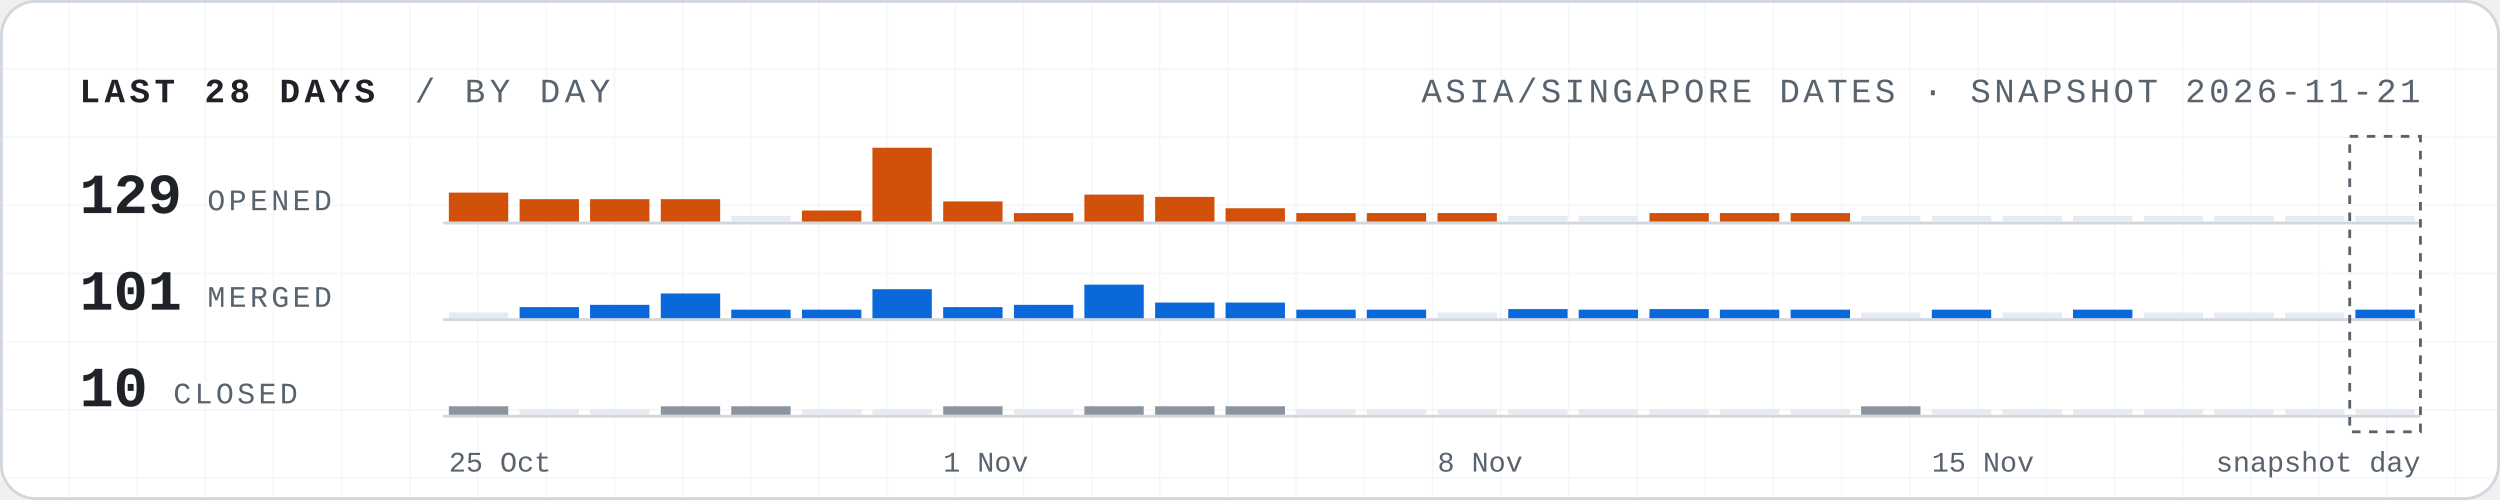
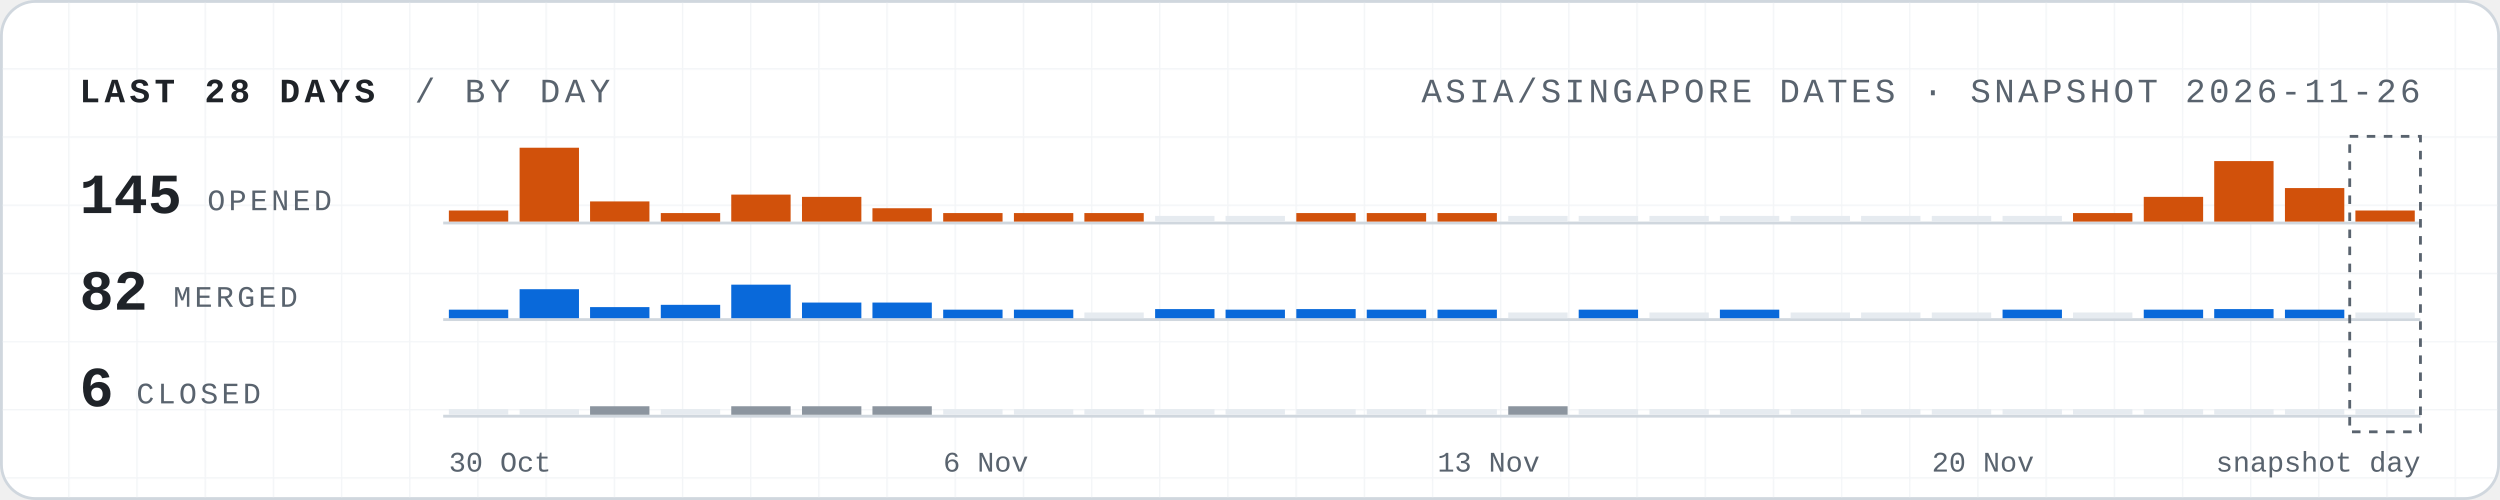
- <svg xmlns="http://www.w3.org/2000/svg" viewBox="0 0 880 176" width="880" height="176" role="img" aria-label="Daily activity from 2026-10-25 to 2026-11-21, Asia/Singapore dates: 129 pull requests opened, 101 merged and 10 closed without merge. Each event is dated by when it happened.">
+ <svg xmlns="http://www.w3.org/2000/svg" viewBox="0 0 880 176" width="880" height="176" role="img" aria-label="Daily activity from 2026-10-30 to 2026-11-26, Asia/Singapore dates: 145 pull requests opened, 82 merged and 6 closed without merge. Each event is dated by when it happened.">
  <style>.mono{font-family:ui-monospace, SFMono-Regular, 'SF Mono', Menlo, Consolas, 'Liberation Mono', monospace}.sans{font-family:-apple-system, BlinkMacSystemFont, 'Segoe UI', 'Noto Sans', Helvetica, Arial, sans-serif}.bar{transform-box:fill-box;transform-origin:50% 100%;animation:rise .9s cubic-bezier(.2,.7,.2,1) both}@keyframes rise{from{transform:scaleY(0)}to{transform:scaleY(1)}}@media (prefers-reduced-motion:reduce){.bar{animation:none}}</style>
  <defs>
    <pattern id="a-light" width="24" height="24" patternUnits="userSpaceOnUse">
      <path d="M24 0H0V24" fill="none" stroke="#f3f5f7" stroke-width="1" />
    </pattern>
  </defs>
  <rect x="0.5" y="0.5" width="879" height="175" rx="12" fill="#ffffff" stroke="#d0d7de" />
  <rect x="1" y="1" width="878" height="174" rx="12" fill="url(#a-light)" />
  <text class="mono" x="28" y="36" font-size="12" font-weight="700" letter-spacing="1.6" fill="#1f2328">LAST 28 DAYS</text>
  <text class="mono" x="146" y="36" font-size="12" letter-spacing="1.6" fill="#59636e">/ BY DAY</text>
-   <text class="mono" x="852" y="36" font-size="12" letter-spacing="1.2" fill="#59636e" text-anchor="end">ASIA/SINGAPORE DATES · SNAPSHOT 2026-11-21</text>
-   <text class="mono" x="28" y="75" font-size="20" font-weight="700" fill="#1f2328">129</text>
+   <text class="mono" x="852" y="36" font-size="12" letter-spacing="1.2" fill="#59636e" text-anchor="end">ASIA/SINGAPORE DATES · SNAPSHOT 2026-11-26</text>
+   <text class="mono" x="28" y="75" font-size="20" font-weight="700" fill="#1f2328">145</text>
  <text class="mono" x="73" y="74" font-size="10.5" letter-spacing="1.2" fill="#59636e">OPENED</text>
  <path d="M156 78.5H852" stroke="#d0d7de" stroke-width="1" />
-   <rect class="bar" x="158.0" y="67.8" width="20.9" height="10.2" fill="#d1510b" style="animation-delay:0ms" />
-   <rect class="bar" x="182.9" y="70.1" width="20.9" height="7.9" fill="#d1510b" style="animation-delay:18ms" />
-   <rect class="bar" x="207.7" y="70.1" width="20.9" height="7.9" fill="#d1510b" style="animation-delay:36ms" />
-   <rect class="bar" x="232.6" y="70.1" width="20.9" height="7.9" fill="#d1510b" style="animation-delay:54ms" />
-   <rect x="257.4" y="76" width="20.9" height="2" fill="#e6ebf0" />
-   <rect class="bar" x="282.3" y="74.1" width="20.9" height="3.9" fill="#d1510b" style="animation-delay:90ms" />
-   <rect class="bar" x="307.1" y="52.0" width="20.9" height="26.0" fill="#d1510b" style="animation-delay:108ms" />
-   <rect class="bar" x="332.0" y="70.9" width="20.9" height="7.1" fill="#d1510b" style="animation-delay:126ms" />
+   <rect class="bar" x="158.0" y="74.1" width="20.9" height="3.9" fill="#d1510b" style="animation-delay:0ms" />
+   <rect class="bar" x="182.9" y="52.0" width="20.9" height="26.0" fill="#d1510b" style="animation-delay:18ms" />
+   <rect class="bar" x="207.7" y="70.9" width="20.9" height="7.1" fill="#d1510b" style="animation-delay:36ms" />
+   <rect class="bar" x="232.6" y="75.0" width="20.9" height="3.0" fill="#d1510b" style="animation-delay:54ms" />
+   <rect class="bar" x="257.4" y="68.5" width="20.9" height="9.5" fill="#d1510b" style="animation-delay:72ms" />
+   <rect class="bar" x="282.3" y="69.3" width="20.9" height="8.7" fill="#d1510b" style="animation-delay:90ms" />
+   <rect class="bar" x="307.1" y="73.3" width="20.9" height="4.7" fill="#d1510b" style="animation-delay:108ms" />
+   <rect class="bar" x="332.0" y="75.0" width="20.9" height="3.0" fill="#d1510b" style="animation-delay:126ms" />
  <rect class="bar" x="356.9" y="75.0" width="20.9" height="3.0" fill="#d1510b" style="animation-delay:144ms" />
-   <rect class="bar" x="381.7" y="68.5" width="20.9" height="9.5" fill="#d1510b" style="animation-delay:162ms" />
-   <rect class="bar" x="406.6" y="69.3" width="20.9" height="8.7" fill="#d1510b" style="animation-delay:180ms" />
-   <rect class="bar" x="431.4" y="73.3" width="20.9" height="4.7" fill="#d1510b" style="animation-delay:198ms" />
+   <rect class="bar" x="381.7" y="75.0" width="20.9" height="3.0" fill="#d1510b" style="animation-delay:162ms" />
+   <rect x="406.6" y="76" width="20.9" height="2" fill="#e6ebf0" />
+   <rect x="431.4" y="76" width="20.9" height="2" fill="#e6ebf0" />
  <rect class="bar" x="456.3" y="75.0" width="20.9" height="3.0" fill="#d1510b" style="animation-delay:216ms" />
  <rect class="bar" x="481.1" y="75.0" width="20.9" height="3.0" fill="#d1510b" style="animation-delay:234ms" />
  <rect class="bar" x="506.0" y="75.0" width="20.9" height="3.0" fill="#d1510b" style="animation-delay:252ms" />
  <rect x="530.9" y="76" width="20.9" height="2" fill="#e6ebf0" />
  <rect x="555.7" y="76" width="20.9" height="2" fill="#e6ebf0" />
-   <rect class="bar" x="580.6" y="75.0" width="20.9" height="3.0" fill="#d1510b" style="animation-delay:306ms" />
-   <rect class="bar" x="605.4" y="75.0" width="20.9" height="3.0" fill="#d1510b" style="animation-delay:324ms" />
-   <rect class="bar" x="630.3" y="75.0" width="20.9" height="3.0" fill="#d1510b" style="animation-delay:342ms" />
+   <rect x="580.6" y="76" width="20.9" height="2" fill="#e6ebf0" />
+   <rect x="605.4" y="76" width="20.9" height="2" fill="#e6ebf0" />
+   <rect x="630.3" y="76" width="20.9" height="2" fill="#e6ebf0" />
  <rect x="655.1" y="76" width="20.9" height="2" fill="#e6ebf0" />
  <rect x="680.0" y="76" width="20.9" height="2" fill="#e6ebf0" />
  <rect x="704.9" y="76" width="20.9" height="2" fill="#e6ebf0" />
-   <rect x="729.7" y="76" width="20.9" height="2" fill="#e6ebf0" />
-   <rect x="754.6" y="76" width="20.9" height="2" fill="#e6ebf0" />
-   <rect x="779.4" y="76" width="20.9" height="2" fill="#e6ebf0" />
-   <rect x="804.3" y="76" width="20.9" height="2" fill="#e6ebf0" />
-   <rect x="829.1" y="76" width="20.9" height="2" fill="#e6ebf0" />
-   <text class="mono" x="28" y="109" font-size="20" font-weight="700" fill="#1f2328">101</text>
-   <text class="mono" x="73" y="108" font-size="10.5" letter-spacing="1.2" fill="#59636e">MERGED</text>
+   <rect class="bar" x="729.7" y="75.0" width="20.9" height="3.0" fill="#d1510b" style="animation-delay:414ms" />
+   <rect class="bar" x="754.6" y="69.3" width="20.9" height="8.7" fill="#d1510b" style="animation-delay:432ms" />
+   <rect class="bar" x="779.4" y="56.7" width="20.9" height="21.3" fill="#d1510b" style="animation-delay:450ms" />
+   <rect class="bar" x="804.3" y="66.2" width="20.9" height="11.8" fill="#d1510b" style="animation-delay:468ms" />
+   <rect class="bar" x="829.1" y="74.1" width="20.9" height="3.9" fill="#d1510b" style="animation-delay:486ms" />
+   <text class="mono" x="28" y="109" font-size="20" font-weight="700" fill="#1f2328">82</text>
+   <text class="mono" x="61" y="108" font-size="10.5" letter-spacing="1.2" fill="#59636e">MERGED</text>
  <path d="M156 112.5H852" stroke="#d0d7de" stroke-width="1" />
-   <rect x="158.0" y="110" width="20.9" height="2" fill="#e6ebf0" />
-   <rect class="bar" x="182.9" y="108.1" width="20.9" height="3.9" fill="#0969da" style="animation-delay:18ms" />
-   <rect class="bar" x="207.7" y="107.3" width="20.9" height="4.7" fill="#0969da" style="animation-delay:36ms" />
-   <rect class="bar" x="232.6" y="103.3" width="20.9" height="8.7" fill="#0969da" style="animation-delay:54ms" />
-   <rect class="bar" x="257.4" y="109.0" width="20.9" height="3.0" fill="#0969da" style="animation-delay:72ms" />
-   <rect class="bar" x="282.3" y="109.0" width="20.9" height="3.0" fill="#0969da" style="animation-delay:90ms" />
-   <rect class="bar" x="307.1" y="101.8" width="20.9" height="10.2" fill="#0969da" style="animation-delay:108ms" />
-   <rect class="bar" x="332.0" y="108.1" width="20.9" height="3.9" fill="#0969da" style="animation-delay:126ms" />
-   <rect class="bar" x="356.9" y="107.3" width="20.9" height="4.7" fill="#0969da" style="animation-delay:144ms" />
-   <rect class="bar" x="381.7" y="100.2" width="20.9" height="11.8" fill="#0969da" style="animation-delay:162ms" />
-   <rect class="bar" x="406.6" y="106.5" width="20.9" height="5.5" fill="#0969da" style="animation-delay:180ms" />
-   <rect class="bar" x="431.4" y="106.5" width="20.9" height="5.5" fill="#0969da" style="animation-delay:198ms" />
-   <rect class="bar" x="456.3" y="109.0" width="20.9" height="3.0" fill="#0969da" style="animation-delay:216ms" />
+   <rect class="bar" x="158.0" y="109.0" width="20.9" height="3.0" fill="#0969da" style="animation-delay:0ms" />
+   <rect class="bar" x="182.9" y="101.8" width="20.9" height="10.2" fill="#0969da" style="animation-delay:18ms" />
+   <rect class="bar" x="207.7" y="108.1" width="20.9" height="3.9" fill="#0969da" style="animation-delay:36ms" />
+   <rect class="bar" x="232.6" y="107.3" width="20.9" height="4.7" fill="#0969da" style="animation-delay:54ms" />
+   <rect class="bar" x="257.4" y="100.2" width="20.9" height="11.8" fill="#0969da" style="animation-delay:72ms" />
+   <rect class="bar" x="282.3" y="106.5" width="20.9" height="5.5" fill="#0969da" style="animation-delay:90ms" />
+   <rect class="bar" x="307.1" y="106.5" width="20.9" height="5.5" fill="#0969da" style="animation-delay:108ms" />
+   <rect class="bar" x="332.0" y="109.0" width="20.9" height="3.0" fill="#0969da" style="animation-delay:126ms" />
+   <rect class="bar" x="356.9" y="109.0" width="20.9" height="3.0" fill="#0969da" style="animation-delay:144ms" />
+   <rect x="381.7" y="110" width="20.9" height="2" fill="#e6ebf0" />
+   <rect class="bar" x="406.6" y="108.8" width="20.9" height="3.2" fill="#0969da" style="animation-delay:180ms" />
+   <rect class="bar" x="431.4" y="109.0" width="20.9" height="3.0" fill="#0969da" style="animation-delay:198ms" />
+   <rect class="bar" x="456.3" y="108.8" width="20.9" height="3.2" fill="#0969da" style="animation-delay:216ms" />
  <rect class="bar" x="481.1" y="109.0" width="20.9" height="3.0" fill="#0969da" style="animation-delay:234ms" />
-   <rect x="506.0" y="110" width="20.9" height="2" fill="#e6ebf0" />
-   <rect class="bar" x="530.9" y="108.8" width="20.9" height="3.2" fill="#0969da" style="animation-delay:270ms" />
+   <rect class="bar" x="506.0" y="109.0" width="20.9" height="3.0" fill="#0969da" style="animation-delay:252ms" />
+   <rect x="530.9" y="110" width="20.9" height="2" fill="#e6ebf0" />
  <rect class="bar" x="555.7" y="109.0" width="20.9" height="3.0" fill="#0969da" style="animation-delay:288ms" />
-   <rect class="bar" x="580.6" y="108.8" width="20.9" height="3.2" fill="#0969da" style="animation-delay:306ms" />
+   <rect x="580.6" y="110" width="20.9" height="2" fill="#e6ebf0" />
  <rect class="bar" x="605.4" y="109.0" width="20.9" height="3.0" fill="#0969da" style="animation-delay:324ms" />
-   <rect class="bar" x="630.3" y="109.0" width="20.9" height="3.0" fill="#0969da" style="animation-delay:342ms" />
+   <rect x="630.3" y="110" width="20.9" height="2" fill="#e6ebf0" />
  <rect x="655.1" y="110" width="20.9" height="2" fill="#e6ebf0" />
-   <rect class="bar" x="680.0" y="109.0" width="20.9" height="3.0" fill="#0969da" style="animation-delay:378ms" />
-   <rect x="704.9" y="110" width="20.9" height="2" fill="#e6ebf0" />
-   <rect class="bar" x="729.7" y="109.0" width="20.9" height="3.0" fill="#0969da" style="animation-delay:414ms" />
-   <rect x="754.6" y="110" width="20.9" height="2" fill="#e6ebf0" />
-   <rect x="779.4" y="110" width="20.9" height="2" fill="#e6ebf0" />
-   <rect x="804.3" y="110" width="20.9" height="2" fill="#e6ebf0" />
-   <rect class="bar" x="829.1" y="109.0" width="20.9" height="3.0" fill="#0969da" style="animation-delay:486ms" />
-   <text class="mono" x="28" y="143" font-size="20" font-weight="700" fill="#1f2328">10</text>
-   <text class="mono" x="61" y="142" font-size="10.5" letter-spacing="1.2" fill="#59636e">CLOSED</text>
+   <rect x="680.0" y="110" width="20.9" height="2" fill="#e6ebf0" />
+   <rect class="bar" x="704.9" y="109.0" width="20.9" height="3.0" fill="#0969da" style="animation-delay:396ms" />
+   <rect x="729.7" y="110" width="20.9" height="2" fill="#e6ebf0" />
+   <rect class="bar" x="754.6" y="109.0" width="20.9" height="3.0" fill="#0969da" style="animation-delay:432ms" />
+   <rect class="bar" x="779.4" y="108.8" width="20.9" height="3.2" fill="#0969da" style="animation-delay:450ms" />
+   <rect class="bar" x="804.3" y="109.0" width="20.9" height="3.0" fill="#0969da" style="animation-delay:468ms" />
+   <rect x="829.1" y="110" width="20.9" height="2" fill="#e6ebf0" />
+   <text class="mono" x="28" y="143" font-size="20" font-weight="700" fill="#1f2328">6</text>
+   <text class="mono" x="48" y="142" font-size="10.5" letter-spacing="1.2" fill="#59636e">CLOSED</text>
  <path d="M156 146.5H852" stroke="#d0d7de" stroke-width="1" />
-   <rect class="bar" x="158.0" y="143.0" width="20.9" height="3.0" fill="#8c959f" style="animation-delay:0ms" />
+   <rect x="158.0" y="144" width="20.9" height="2" fill="#e6ebf0" />
  <rect x="182.9" y="144" width="20.9" height="2" fill="#e6ebf0" />
-   <rect x="207.7" y="144" width="20.9" height="2" fill="#e6ebf0" />
-   <rect class="bar" x="232.6" y="143.0" width="20.9" height="3.0" fill="#8c959f" style="animation-delay:54ms" />
+   <rect class="bar" x="207.7" y="143.0" width="20.9" height="3.0" fill="#8c959f" style="animation-delay:36ms" />
+   <rect x="232.6" y="144" width="20.9" height="2" fill="#e6ebf0" />
  <rect class="bar" x="257.4" y="143.0" width="20.9" height="3.0" fill="#8c959f" style="animation-delay:72ms" />
-   <rect x="282.3" y="144" width="20.9" height="2" fill="#e6ebf0" />
-   <rect x="307.1" y="144" width="20.9" height="2" fill="#e6ebf0" />
-   <rect class="bar" x="332.0" y="143.0" width="20.9" height="3.0" fill="#8c959f" style="animation-delay:126ms" />
+   <rect class="bar" x="282.3" y="143.0" width="20.9" height="3.0" fill="#8c959f" style="animation-delay:90ms" />
+   <rect class="bar" x="307.1" y="143.0" width="20.9" height="3.0" fill="#8c959f" style="animation-delay:108ms" />
+   <rect x="332.0" y="144" width="20.9" height="2" fill="#e6ebf0" />
  <rect x="356.9" y="144" width="20.9" height="2" fill="#e6ebf0" />
-   <rect class="bar" x="381.7" y="143.0" width="20.9" height="3.0" fill="#8c959f" style="animation-delay:162ms" />
-   <rect class="bar" x="406.6" y="143.0" width="20.9" height="3.0" fill="#8c959f" style="animation-delay:180ms" />
-   <rect class="bar" x="431.4" y="143.0" width="20.9" height="3.0" fill="#8c959f" style="animation-delay:198ms" />
+   <rect x="381.7" y="144" width="20.9" height="2" fill="#e6ebf0" />
+   <rect x="406.6" y="144" width="20.9" height="2" fill="#e6ebf0" />
+   <rect x="431.4" y="144" width="20.9" height="2" fill="#e6ebf0" />
  <rect x="456.3" y="144" width="20.9" height="2" fill="#e6ebf0" />
  <rect x="481.1" y="144" width="20.9" height="2" fill="#e6ebf0" />
  <rect x="506.0" y="144" width="20.9" height="2" fill="#e6ebf0" />
-   <rect x="530.9" y="144" width="20.9" height="2" fill="#e6ebf0" />
+   <rect class="bar" x="530.9" y="143.0" width="20.9" height="3.0" fill="#8c959f" style="animation-delay:270ms" />
  <rect x="555.7" y="144" width="20.9" height="2" fill="#e6ebf0" />
  <rect x="580.6" y="144" width="20.9" height="2" fill="#e6ebf0" />
  <rect x="605.4" y="144" width="20.9" height="2" fill="#e6ebf0" />
  <rect x="630.3" y="144" width="20.9" height="2" fill="#e6ebf0" />
-   <rect class="bar" x="655.1" y="143.0" width="20.9" height="3.0" fill="#8c959f" style="animation-delay:360ms" />
+   <rect x="655.1" y="144" width="20.9" height="2" fill="#e6ebf0" />
  <rect x="680.0" y="144" width="20.9" height="2" fill="#e6ebf0" />
  <rect x="704.9" y="144" width="20.9" height="2" fill="#e6ebf0" />
  <rect x="729.7" y="144" width="20.9" height="2" fill="#e6ebf0" />
  <rect x="754.6" y="144" width="20.9" height="2" fill="#e6ebf0" />
  <rect x="779.4" y="144" width="20.9" height="2" fill="#e6ebf0" />
  <rect x="804.3" y="144" width="20.9" height="2" fill="#e6ebf0" />
  <rect x="829.1" y="144" width="20.9" height="2" fill="#e6ebf0" />
  <rect x="827.1" y="48" width="24.9" height="104" fill="none" stroke="#59636e" stroke-width="1" stroke-dasharray="3 3" />
-   <text class="mono" x="158.0" y="166" font-size="10" fill="#59636e">25 Oct</text>
-   <text class="mono" x="332.0" y="166" font-size="10" fill="#59636e">1 Nov</text>
-   <text class="mono" x="506.0" y="166" font-size="10" fill="#59636e">8 Nov</text>
-   <text class="mono" x="680.0" y="166" font-size="10" fill="#59636e">15 Nov</text>
+   <text class="mono" x="158.0" y="166" font-size="10" fill="#59636e">30 Oct</text>
+   <text class="mono" x="332.0" y="166" font-size="10" fill="#59636e">6 Nov</text>
+   <text class="mono" x="506.0" y="166" font-size="10" fill="#59636e">13 Nov</text>
+   <text class="mono" x="680.0" y="166" font-size="10" fill="#59636e">20 Nov</text>
  <text class="mono" x="852" y="166" font-size="10" fill="#59636e" text-anchor="end">snapshot day</text>
</svg>
